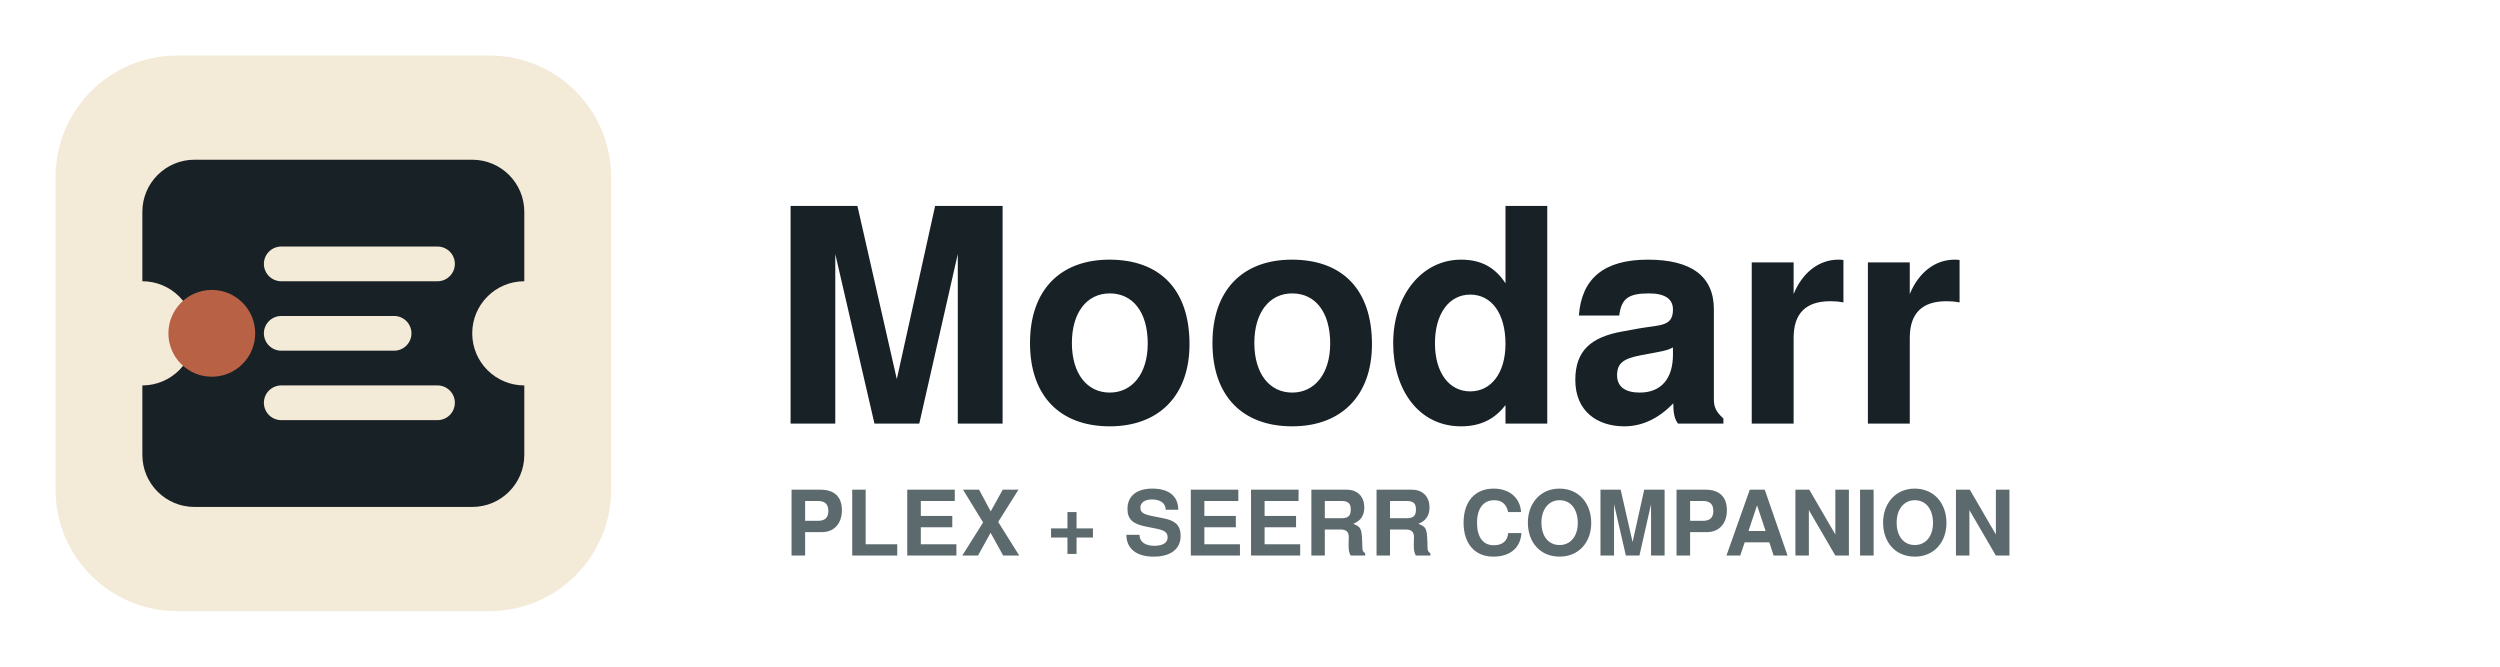
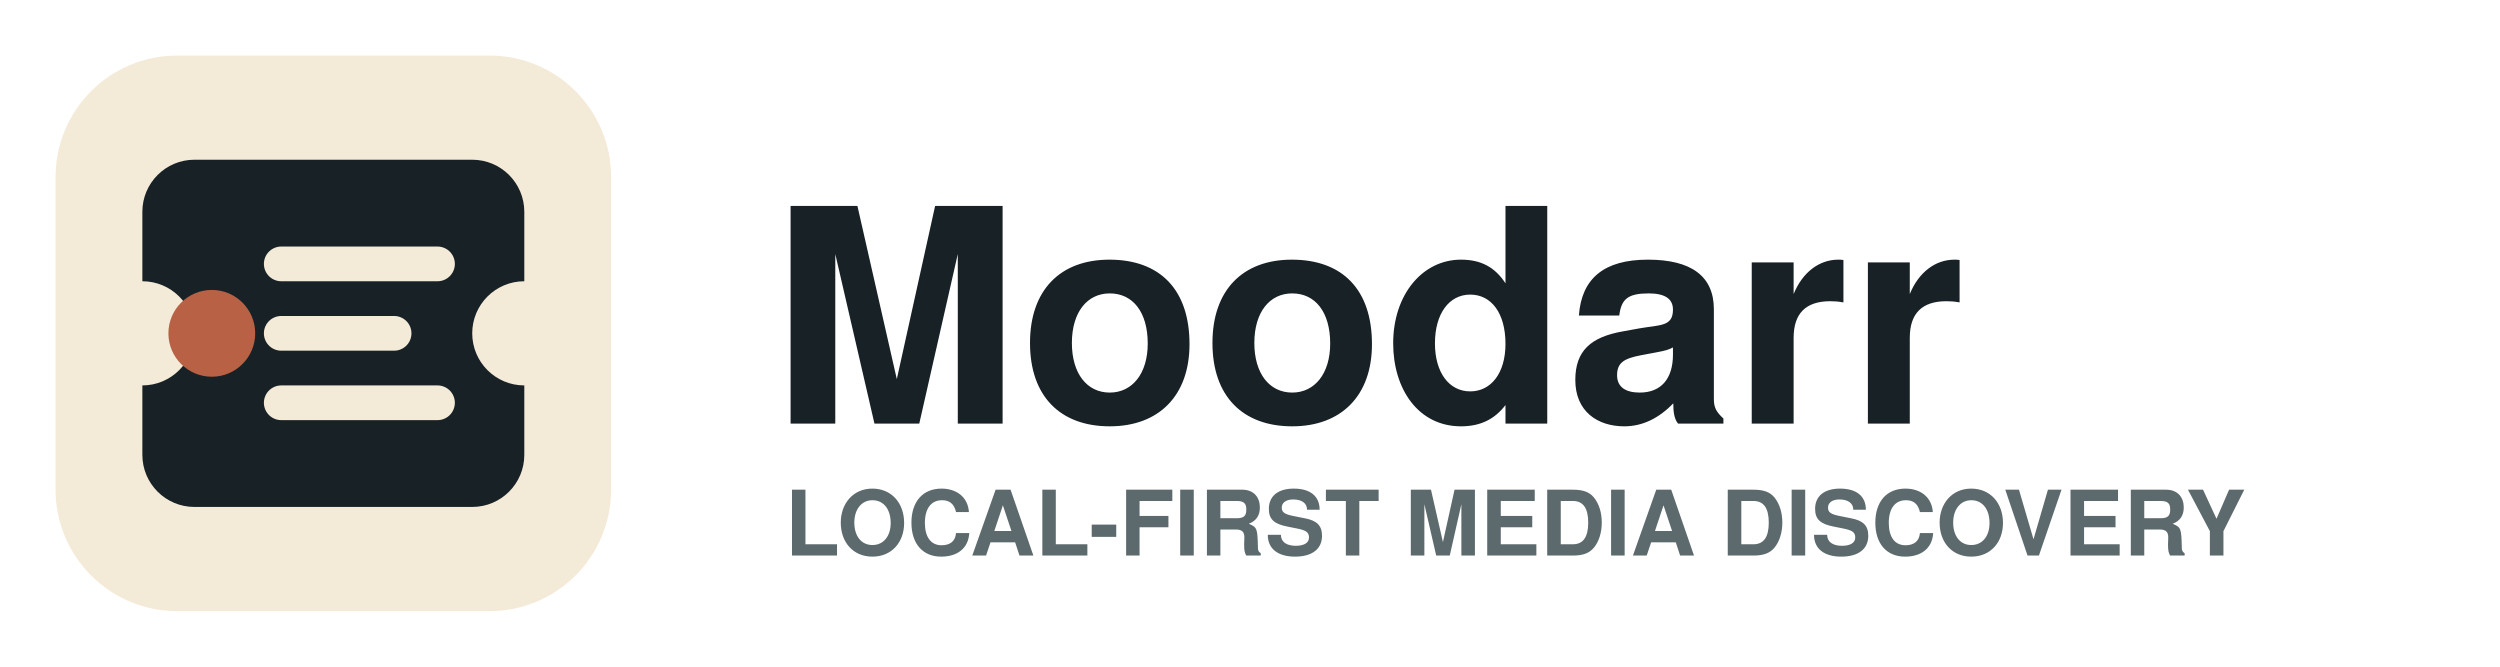
<svg xmlns="http://www.w3.org/2000/svg" viewBox="0 0 360 96" role="img" aria-label="Moodarr logo">
  <g transform="translate(8 8) scale(1.25)">
    <rect width="64" height="64" rx="14" fill="#f4ead8" />
    <path fill="#172126" fill-rule="evenodd" d="M10 18a6 6 0 0 1 6-6h32a6 6 0 0 1 6 6v8a6 6 0 0 0 0 12v8a6 6 0 0 1-6 6H16a6 6 0 0 1-6-6v-8a6 6 0 0 0 0-12v-8Z" />
    <path d="M26 24h18M26 32h13M26 40h18" stroke="#f4ead8" stroke-width="4" stroke-linecap="round" />
    <circle cx="18" cy="32" r="5" fill="#b86145" />
  </g>
  <text x="111" y="61" fill="#172126" font-family="Satoshi, Geist, Helvetica Neue, sans-serif" font-size="43" font-weight="760" letter-spacing="0">Moodarr</text>
-   <text x="113" y="80" fill="#5d6a6d" font-family="Satoshi, Geist, Helvetica Neue, sans-serif" font-size="13" font-weight="600" letter-spacing="0">PLEX + SEERR COMPANION</text>
+   <text x="113" y="80" fill="#5d6a6d" font-family="Satoshi, Geist, Helvetica Neue, sans-serif" font-size="13" font-weight="600" letter-spacing="0">LOCAL-FIRST MEDIA DISCOVERY</text>
</svg>
